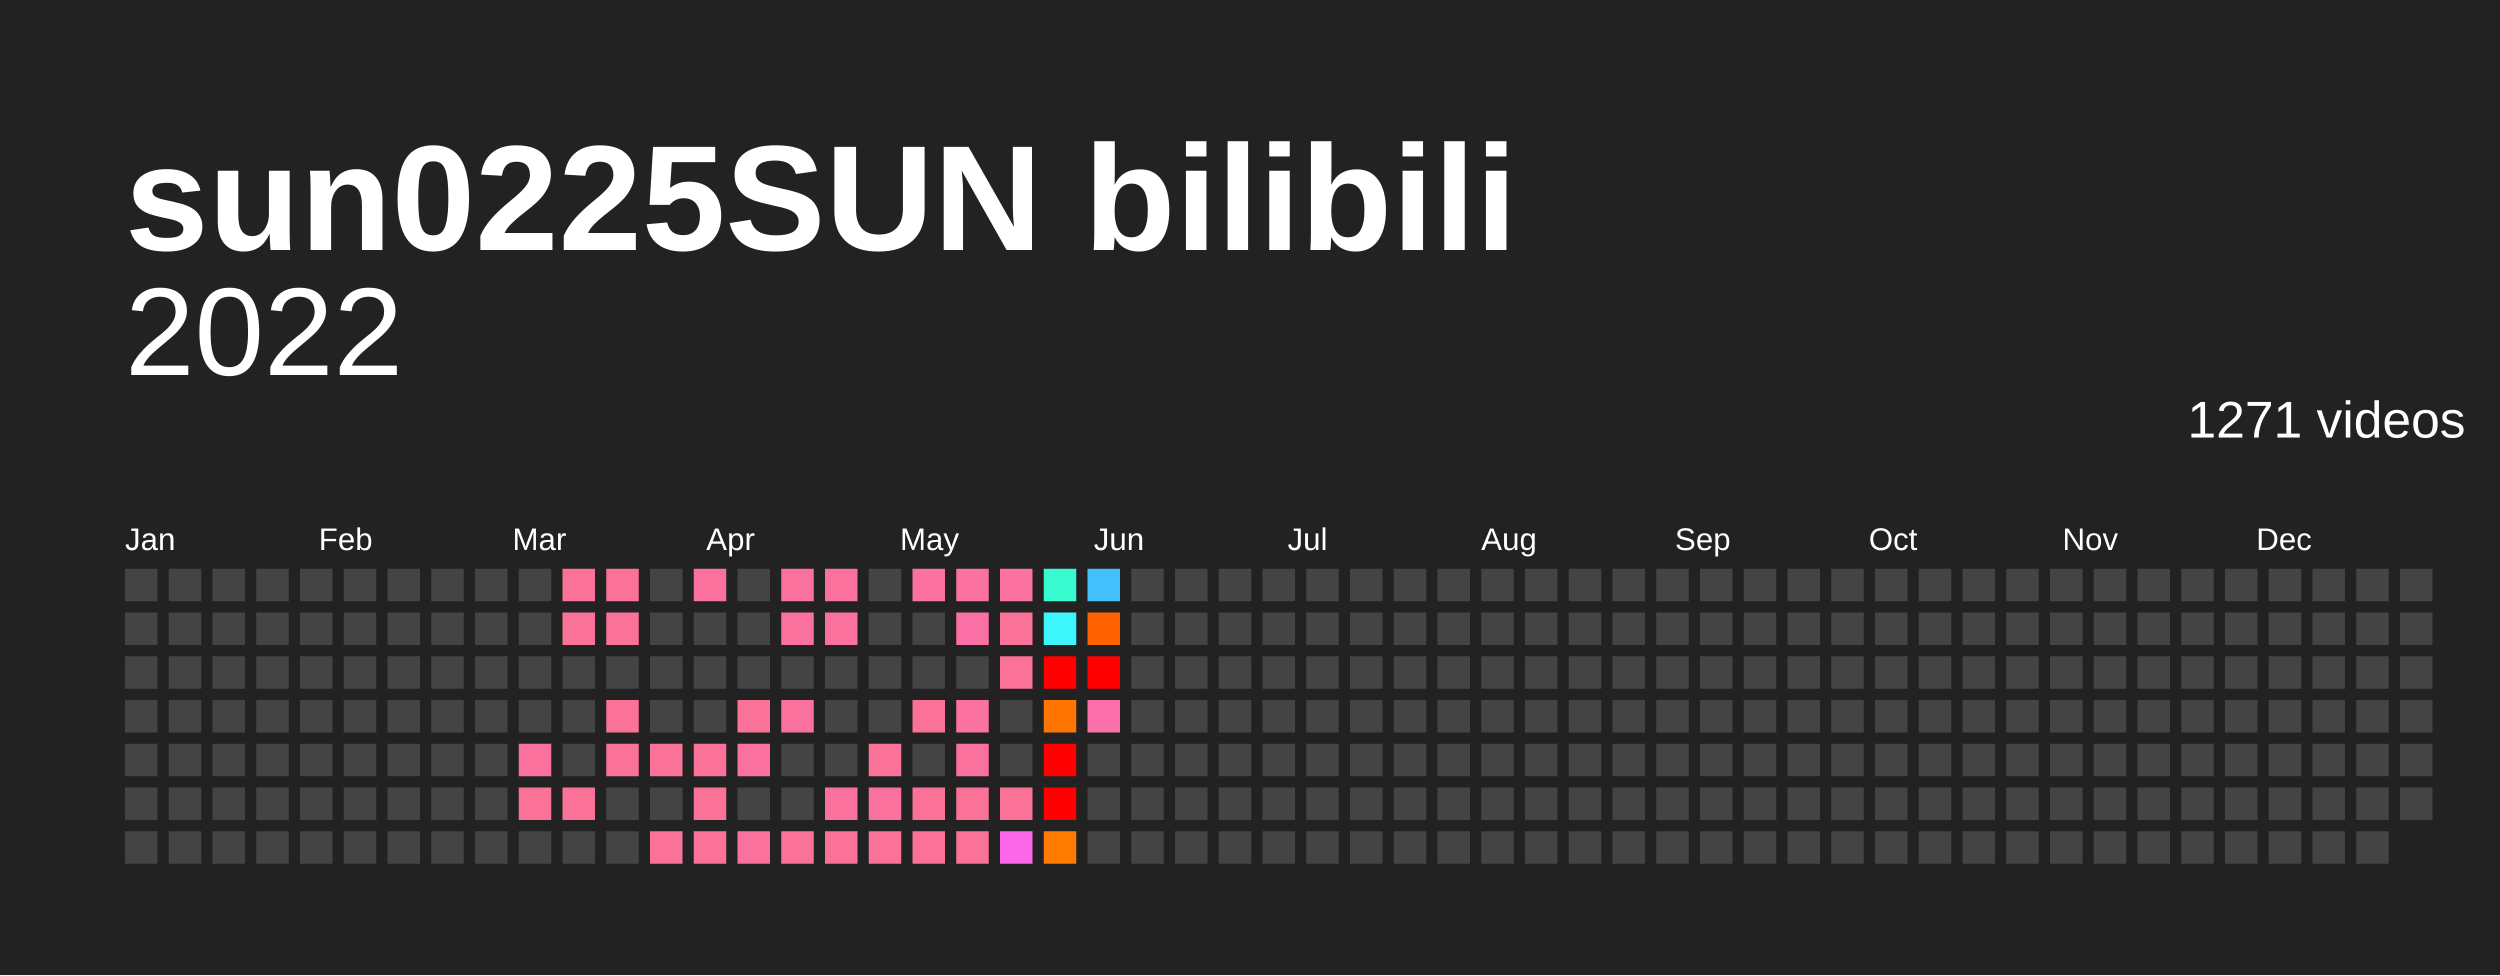
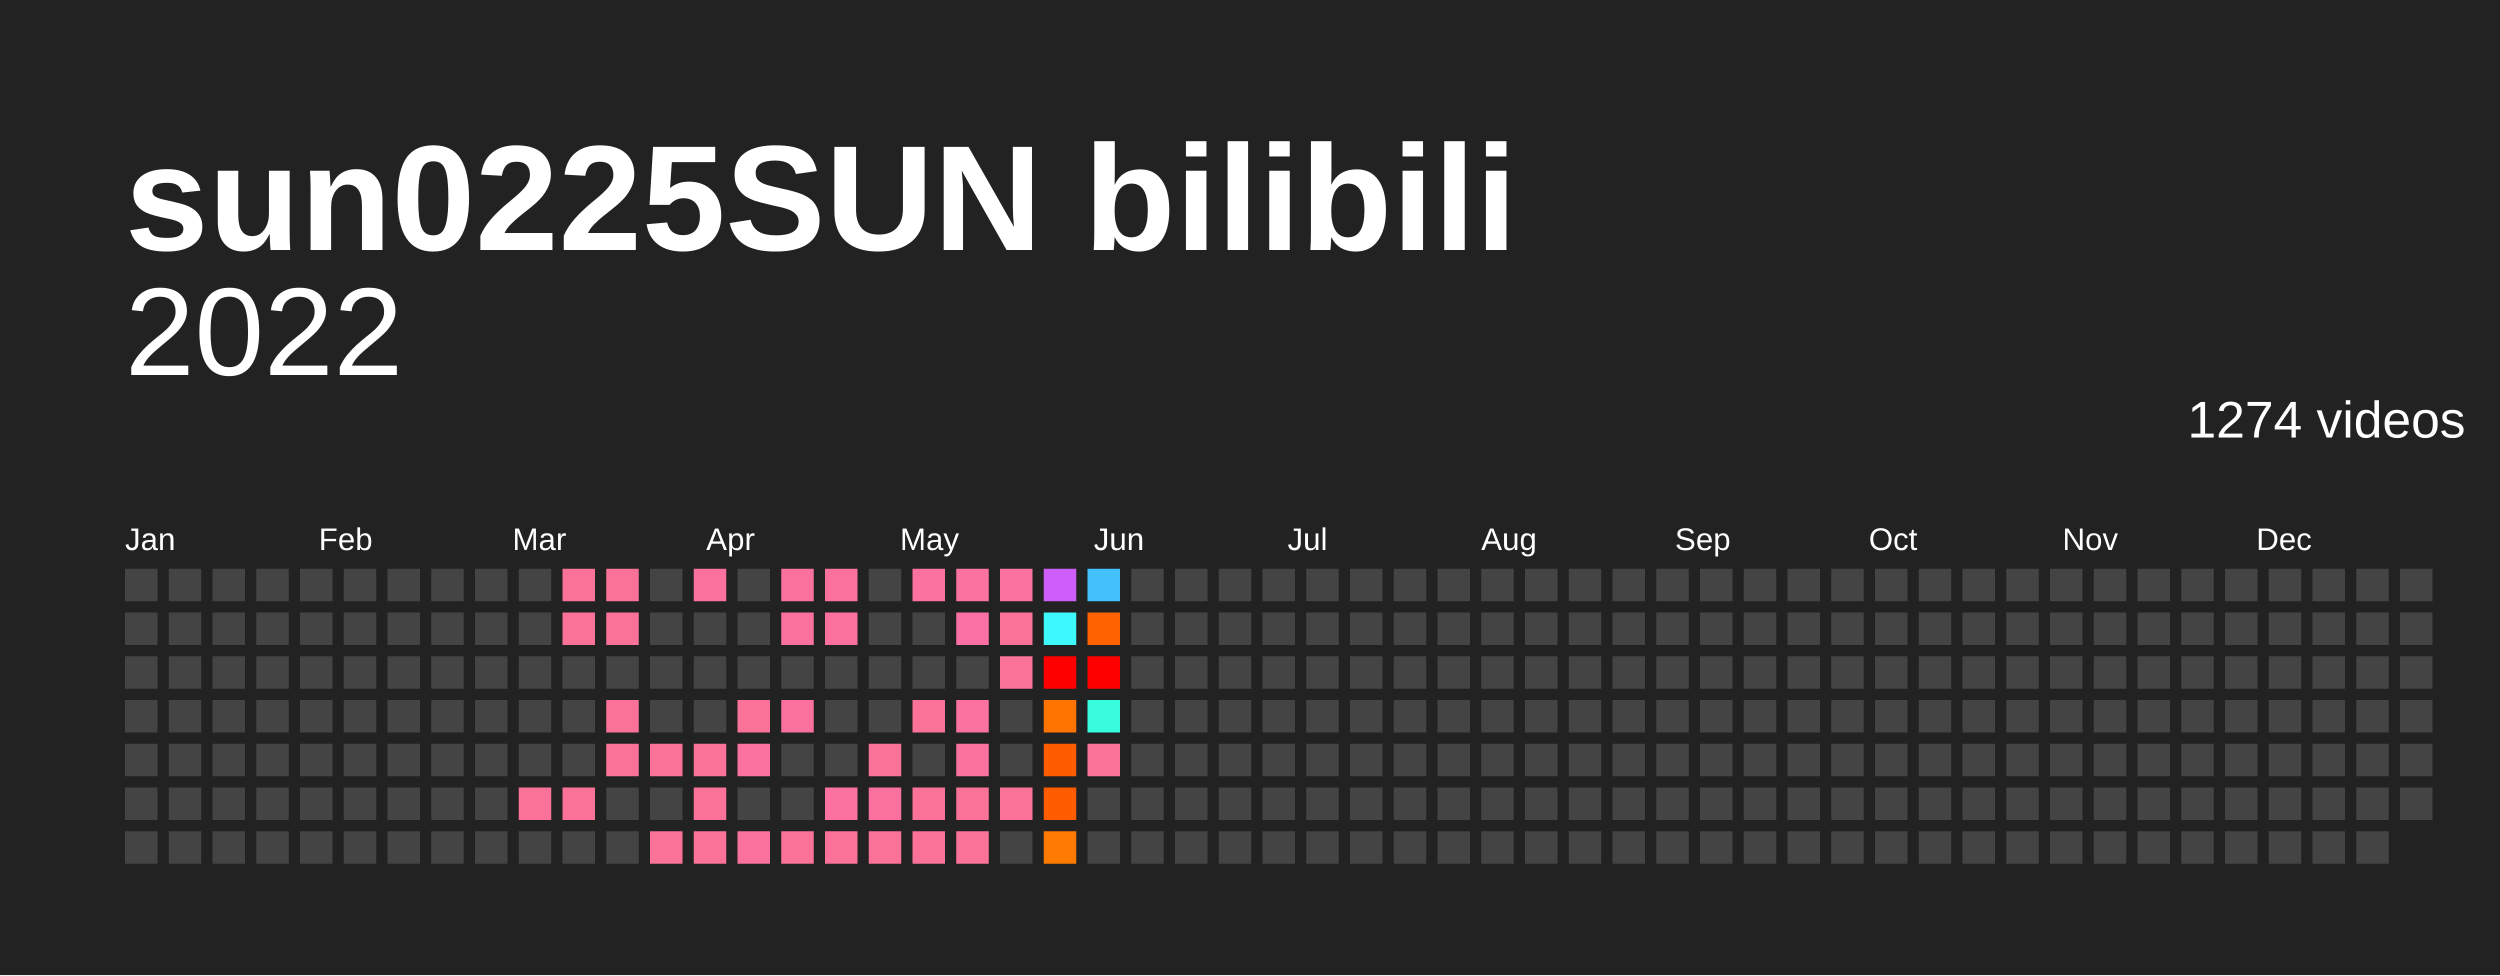
<svg xmlns="http://www.w3.org/2000/svg" baseProfile="full" height="78mm" version="1.1" viewBox="0,0,200,78" width="200mm">
  <defs />
  <rect fill="#222222" height="78" width="200" x="0" y="0" />
  <text fill="#FFFFFF" style="font-size:12px; font-family:Arial; font-weight:bold;" x="10" y="20">sun0225SUN bilibili</text>
  <text alignment-baseline="hanging" fill="#FFFFFF" style="font-size:10.0px; font-family:Arial;" x="10" y="30">2022</text>
-   <text alignment-baseline="hanging" fill="#FFFFFF" style="font-size:4.125px; font-family:Arial;" x="175" y="35">1271 videos</text>
+   <text alignment-baseline="hanging" fill="#FFFFFF" style="font-size:4.125px; font-family:Arial;" x="175" y="35">1274 videos</text>
  <text fill="#FFFFFF" style="font-size:2.5px; font-family:Arial" x="10.0" y="44">Jan</text>
  <text fill="#FFFFFF" style="font-size:2.5px; font-family:Arial" x="25.5" y="44">Feb</text>
  <text fill="#FFFFFF" style="font-size:2.5px; font-family:Arial" x="41.0" y="44">Mar</text>
  <text fill="#FFFFFF" style="font-size:2.5px; font-family:Arial" x="56.5" y="44">Apr</text>
  <text fill="#FFFFFF" style="font-size:2.5px; font-family:Arial" x="72.0" y="44">May</text>
  <text fill="#FFFFFF" style="font-size:2.5px; font-family:Arial" x="87.5" y="44">Jun</text>
  <text fill="#FFFFFF" style="font-size:2.5px; font-family:Arial" x="103.0" y="44">Jul</text>
  <text fill="#FFFFFF" style="font-size:2.5px; font-family:Arial" x="118.5" y="44">Aug</text>
  <text fill="#FFFFFF" style="font-size:2.5px; font-family:Arial" x="134.0" y="44">Sep</text>
  <text fill="#FFFFFF" style="font-size:2.5px; font-family:Arial" x="149.5" y="44">Oct</text>
  <text fill="#FFFFFF" style="font-size:2.5px; font-family:Arial" x="165.0" y="44">Nov</text>
  <text fill="#FFFFFF" style="font-size:2.5px; font-family:Arial" x="180.5" y="44">Dec</text>
  <rect fill="#444444" height="2.6" width="2.6" x="10.0" y="45.5" />
  <rect fill="#444444" height="2.6" width="2.6" x="10.0" y="49.0" />
  <rect fill="#444444" height="2.6" width="2.6" x="10.0" y="52.5" />
  <rect fill="#444444" height="2.6" width="2.6" x="10.0" y="56.0" />
  <rect fill="#444444" height="2.6" width="2.6" x="10.0" y="59.5" />
  <rect fill="#444444" height="2.6" width="2.6" x="10.0" y="63.0" />
  <rect fill="#444444" height="2.6" width="2.6" x="10.0" y="66.5" />
  <rect fill="#444444" height="2.6" width="2.6" x="13.5" y="45.5" />
  <rect fill="#444444" height="2.6" width="2.6" x="13.5" y="49.0" />
  <rect fill="#444444" height="2.6" width="2.6" x="13.5" y="52.5" />
  <rect fill="#444444" height="2.6" width="2.6" x="13.5" y="56.0" />
  <rect fill="#444444" height="2.6" width="2.6" x="13.5" y="59.5" />
  <rect fill="#444444" height="2.6" width="2.6" x="13.5" y="63.0" />
  <rect fill="#444444" height="2.6" width="2.6" x="13.5" y="66.5" />
  <rect fill="#444444" height="2.6" width="2.6" x="17.0" y="45.5" />
  <rect fill="#444444" height="2.6" width="2.6" x="17.0" y="49.0" />
  <rect fill="#444444" height="2.6" width="2.6" x="17.0" y="52.5" />
  <rect fill="#444444" height="2.6" width="2.6" x="17.0" y="56.0" />
  <rect fill="#444444" height="2.6" width="2.6" x="17.0" y="59.5" />
  <rect fill="#444444" height="2.6" width="2.6" x="17.0" y="63.0" />
  <rect fill="#444444" height="2.6" width="2.6" x="17.0" y="66.5" />
  <rect fill="#444444" height="2.6" width="2.6" x="20.5" y="45.5" />
  <rect fill="#444444" height="2.6" width="2.6" x="20.5" y="49.0" />
  <rect fill="#444444" height="2.6" width="2.6" x="20.5" y="52.5" />
  <rect fill="#444444" height="2.6" width="2.6" x="20.5" y="56.0" />
  <rect fill="#444444" height="2.6" width="2.6" x="20.5" y="59.5" />
  <rect fill="#444444" height="2.6" width="2.6" x="20.5" y="63.0" />
  <rect fill="#444444" height="2.6" width="2.6" x="20.5" y="66.5" />
  <rect fill="#444444" height="2.6" width="2.6" x="24.0" y="45.5" />
  <rect fill="#444444" height="2.6" width="2.6" x="24.0" y="49.0" />
  <rect fill="#444444" height="2.6" width="2.6" x="24.0" y="52.5" />
  <rect fill="#444444" height="2.6" width="2.6" x="24.0" y="56.0" />
  <rect fill="#444444" height="2.6" width="2.6" x="24.0" y="59.5" />
  <rect fill="#444444" height="2.6" width="2.6" x="24.0" y="63.0" />
  <rect fill="#444444" height="2.6" width="2.6" x="24.0" y="66.5" />
  <rect fill="#444444" height="2.6" width="2.6" x="27.5" y="45.5" />
  <rect fill="#444444" height="2.6" width="2.6" x="27.5" y="49.0" />
  <rect fill="#444444" height="2.6" width="2.6" x="27.5" y="52.5" />
  <rect fill="#444444" height="2.6" width="2.6" x="27.5" y="56.0" />
  <rect fill="#444444" height="2.6" width="2.6" x="27.5" y="59.5" />
  <rect fill="#444444" height="2.6" width="2.6" x="27.5" y="63.0" />
  <rect fill="#444444" height="2.6" width="2.6" x="27.5" y="66.5" />
  <rect fill="#444444" height="2.6" width="2.6" x="31.0" y="45.5" />
  <rect fill="#444444" height="2.6" width="2.6" x="31.0" y="49.0" />
  <rect fill="#444444" height="2.6" width="2.6" x="31.0" y="52.5" />
  <rect fill="#444444" height="2.6" width="2.6" x="31.0" y="56.0" />
  <rect fill="#444444" height="2.6" width="2.6" x="31.0" y="59.5" />
  <rect fill="#444444" height="2.6" width="2.6" x="31.0" y="63.0" />
  <rect fill="#444444" height="2.6" width="2.6" x="31.0" y="66.5" />
  <rect fill="#444444" height="2.6" width="2.6" x="34.5" y="45.5" />
  <rect fill="#444444" height="2.6" width="2.6" x="34.5" y="49.0" />
  <rect fill="#444444" height="2.6" width="2.6" x="34.5" y="52.5" />
  <rect fill="#444444" height="2.6" width="2.6" x="34.5" y="56.0" />
  <rect fill="#444444" height="2.6" width="2.6" x="34.5" y="59.5" />
  <rect fill="#444444" height="2.6" width="2.6" x="34.5" y="63.0" />
  <rect fill="#444444" height="2.6" width="2.6" x="34.5" y="66.5" />
  <rect fill="#444444" height="2.6" width="2.6" x="38.0" y="45.5" />
  <rect fill="#444444" height="2.6" width="2.6" x="38.0" y="49.0" />
  <rect fill="#444444" height="2.6" width="2.6" x="38.0" y="52.5" />
  <rect fill="#444444" height="2.6" width="2.6" x="38.0" y="56.0" />
  <rect fill="#444444" height="2.6" width="2.6" x="38.0" y="59.5" />
  <rect fill="#444444" height="2.6" width="2.6" x="38.0" y="63.0" />
  <rect fill="#444444" height="2.6" width="2.6" x="38.0" y="66.5" />
  <rect fill="#444444" height="2.6" width="2.6" x="41.5" y="45.5" />
  <rect fill="#444444" height="2.6" width="2.6" x="41.5" y="49.0" />
  <rect fill="#444444" height="2.6" width="2.6" x="41.5" y="52.5" />
  <rect fill="#444444" height="2.6" width="2.6" x="41.5" y="56.0" />
-   <rect fill="#fb719d" height="2.6" width="2.6" x="41.5" y="59.5" />
+   <rect fill="#444444" height="2.6" width="2.6" x="41.5" y="59.5" />
  <rect fill="#fb7299" height="2.6" width="2.6" x="41.5" y="63.0" />
  <rect fill="#444444" height="2.6" width="2.6" x="41.5" y="66.5" />
  <rect fill="#fb7299" height="2.6" width="2.6" x="45.0" y="45.5" />
  <rect fill="#fb7299" height="2.6" width="2.6" x="45.0" y="49.0" />
  <rect fill="#444444" height="2.6" width="2.6" x="45.0" y="52.5" />
  <rect fill="#444444" height="2.6" width="2.6" x="45.0" y="56.0" />
  <rect fill="#444444" height="2.6" width="2.6" x="45.0" y="59.5" />
  <rect fill="#fb7299" height="2.6" width="2.6" x="45.0" y="63.0" />
  <rect fill="#444444" height="2.6" width="2.6" x="45.0" y="66.5" />
  <rect fill="#fb7299" height="2.6" width="2.6" x="48.5" y="45.5" />
  <rect fill="#fb7299" height="2.6" width="2.6" x="48.5" y="49.0" />
  <rect fill="#444444" height="2.6" width="2.6" x="48.5" y="52.5" />
  <rect fill="#fb7299" height="2.6" width="2.6" x="48.5" y="56.0" />
  <rect fill="#fb7299" height="2.6" width="2.6" x="48.5" y="59.5" />
  <rect fill="#444444" height="2.6" width="2.6" x="48.5" y="63.0" />
  <rect fill="#444444" height="2.6" width="2.6" x="48.5" y="66.5" />
  <rect fill="#444444" height="2.6" width="2.6" x="52.0" y="45.5" />
  <rect fill="#444444" height="2.6" width="2.6" x="52.0" y="49.0" />
  <rect fill="#444444" height="2.6" width="2.6" x="52.0" y="52.5" />
  <rect fill="#444444" height="2.6" width="2.6" x="52.0" y="56.0" />
  <rect fill="#fb7299" height="2.6" width="2.6" x="52.0" y="59.5" />
  <rect fill="#444444" height="2.6" width="2.6" x="52.0" y="63.0" />
  <rect fill="#fb7299" height="2.6" width="2.6" x="52.0" y="66.5" />
  <rect fill="#fb719d" height="2.6" width="2.6" x="55.5" y="45.5" />
  <rect fill="#444444" height="2.6" width="2.6" x="55.5" y="49.0" />
  <rect fill="#444444" height="2.6" width="2.6" x="55.5" y="52.5" />
  <rect fill="#444444" height="2.6" width="2.6" x="55.5" y="56.0" />
  <rect fill="#fb7299" height="2.6" width="2.6" x="55.5" y="59.5" />
  <rect fill="#fb7299" height="2.6" width="2.6" x="55.5" y="63.0" />
  <rect fill="#fb7299" height="2.6" width="2.6" x="55.5" y="66.5" />
  <rect fill="#444444" height="2.6" width="2.6" x="59.0" y="45.5" />
  <rect fill="#444444" height="2.6" width="2.6" x="59.0" y="49.0" />
  <rect fill="#444444" height="2.6" width="2.6" x="59.0" y="52.5" />
  <rect fill="#fb7299" height="2.6" width="2.6" x="59.0" y="56.0" />
  <rect fill="#fb71a0" height="2.6" width="2.6" x="59.0" y="59.5" />
  <rect fill="#444444" height="2.6" width="2.6" x="59.0" y="63.0" />
  <rect fill="#fb719d" height="2.6" width="2.6" x="59.0" y="66.5" />
  <rect fill="#fb719d" height="2.6" width="2.6" x="62.5" y="45.5" />
  <rect fill="#fb719d" height="2.6" width="2.6" x="62.5" y="49.0" />
  <rect fill="#444444" height="2.6" width="2.6" x="62.5" y="52.5" />
  <rect fill="#fb719d" height="2.6" width="2.6" x="62.5" y="56.0" />
  <rect fill="#444444" height="2.6" width="2.6" x="62.5" y="59.5" />
  <rect fill="#444444" height="2.6" width="2.6" x="62.5" y="63.0" />
  <rect fill="#fb7299" height="2.6" width="2.6" x="62.5" y="66.5" />
  <rect fill="#fb719d" height="2.6" width="2.6" x="66.0" y="45.5" />
  <rect fill="#fb719d" height="2.6" width="2.6" x="66.0" y="49.0" />
  <rect fill="#444444" height="2.6" width="2.6" x="66.0" y="52.5" />
  <rect fill="#444444" height="2.6" width="2.6" x="66.0" y="56.0" />
  <rect fill="#444444" height="2.6" width="2.6" x="66.0" y="59.5" />
-   <rect fill="#fb719d" height="2.6" width="2.6" x="66.0" y="63.0" />
+   <rect fill="#fb71a0" height="2.6" width="2.6" x="66.0" y="63.0" />
  <rect fill="#fb7299" height="2.6" width="2.6" x="66.0" y="66.5" />
  <rect fill="#444444" height="2.6" width="2.6" x="69.5" y="45.5" />
  <rect fill="#444444" height="2.6" width="2.6" x="69.5" y="49.0" />
  <rect fill="#444444" height="2.6" width="2.6" x="69.5" y="52.5" />
  <rect fill="#444444" height="2.6" width="2.6" x="69.5" y="56.0" />
  <rect fill="#fb7299" height="2.6" width="2.6" x="69.5" y="59.5" />
  <rect fill="#fb719d" height="2.6" width="2.6" x="69.5" y="63.0" />
  <rect fill="#fb7299" height="2.6" width="2.6" x="69.5" y="66.5" />
  <rect fill="#fb71a0" height="2.6" width="2.6" x="73.0" y="45.5" />
  <rect fill="#444444" height="2.6" width="2.6" x="73.0" y="49.0" />
  <rect fill="#444444" height="2.6" width="2.6" x="73.0" y="52.5" />
  <rect fill="#fb7299" height="2.6" width="2.6" x="73.0" y="56.0" />
  <rect fill="#444444" height="2.6" width="2.6" x="73.0" y="59.5" />
  <rect fill="#fb7299" height="2.6" width="2.6" x="73.0" y="63.0" />
  <rect fill="#fb7299" height="2.6" width="2.6" x="73.0" y="66.5" />
  <rect fill="#fb71a0" height="2.6" width="2.6" x="76.5" y="45.5" />
  <rect fill="#fb70a4" height="2.6" width="2.6" x="76.5" y="49.0" />
  <rect fill="#444444" height="2.6" width="2.6" x="76.5" y="52.5" />
  <rect fill="#fb71a0" height="2.6" width="2.6" x="76.5" y="56.0" />
  <rect fill="#fb719d" height="2.6" width="2.6" x="76.5" y="59.5" />
  <rect fill="#fb7299" height="2.6" width="2.6" x="76.5" y="63.0" />
  <rect fill="#fb7299" height="2.6" width="2.6" x="76.5" y="66.5" />
  <rect fill="#fb71a0" height="2.6" width="2.6" x="80.0" y="45.5" />
  <rect fill="#fb7299" height="2.6" width="2.6" x="80.0" y="49.0" />
  <rect fill="#fb7299" height="2.6" width="2.6" x="80.0" y="52.5" />
  <rect fill="#444444" height="2.6" width="2.6" x="80.0" y="56.0" />
  <rect fill="#444444" height="2.6" width="2.6" x="80.0" y="59.5" />
  <rect fill="#fb7299" height="2.6" width="2.6" x="80.0" y="63.0" />
-   <rect fill="#fb67e8" height="2.6" width="2.6" x="80.0" y="66.5" />
-   <rect fill="#38fccf" height="2.6" width="2.6" x="83.5" y="45.5" />
-   <rect fill="#3df6fc" height="2.6" width="2.6" x="83.5" y="49.0" />
+   <rect fill="#444444" height="2.6" width="2.6" x="80.0" y="66.5" />
+   <rect fill="#ce5efb" height="2.6" width="2.6" x="83.5" y="45.5" />
+   <rect fill="#3df8fc" height="2.6" width="2.6" x="83.5" y="49.0" />
  <rect fill="red" height="2.6" width="2.6" x="83.5" y="52.5" />
-   <rect fill="#ff7500" height="2.6" width="2.6" x="83.5" y="56.0" />
-   <rect fill="red" height="2.6" width="2.6" x="83.5" y="59.5" />
-   <rect fill="red" height="2.6" width="2.6" x="83.5" y="63.0" />
+   <rect fill="#ff7400" height="2.6" width="2.6" x="83.5" y="56.0" />
+   <rect fill="#ff5c00" height="2.6" width="2.6" x="83.5" y="59.5" />
+   <rect fill="#ff5c00" height="2.6" width="2.6" x="83.5" y="63.0" />
  <rect fill="#ff7a00" height="2.6" width="2.6" x="83.5" y="66.5" />
-   <rect fill="#43bffc" height="2.6" width="2.6" x="87.0" y="45.5" />
-   <rect fill="#ff6000" height="2.6" width="2.6" x="87.0" y="49.0" />
+   <rect fill="#43c1fc" height="2.6" width="2.6" x="87.0" y="45.5" />
+   <rect fill="#ff6200" height="2.6" width="2.6" x="87.0" y="49.0" />
  <rect fill="red" height="2.6" width="2.6" x="87.0" y="52.5" />
-   <rect fill="#fb70a8" height="2.6" width="2.6" x="87.0" y="56.0" />
-   <rect fill="#444444" height="2.6" width="2.6" x="87.0" y="59.5" />
+   <rect fill="#39fcde" height="2.6" width="2.6" x="87.0" y="56.0" />
+   <rect fill="#fb7299" height="2.6" width="2.6" x="87.0" y="59.5" />
  <rect fill="#444444" height="2.6" width="2.6" x="87.0" y="63.0" />
  <rect fill="#444444" height="2.6" width="2.6" x="87.0" y="66.5" />
  <rect fill="#444444" height="2.6" width="2.6" x="90.5" y="45.5" />
  <rect fill="#444444" height="2.6" width="2.6" x="90.5" y="49.0" />
  <rect fill="#444444" height="2.6" width="2.6" x="90.5" y="52.5" />
  <rect fill="#444444" height="2.6" width="2.6" x="90.5" y="56.0" />
  <rect fill="#444444" height="2.6" width="2.6" x="90.5" y="59.5" />
  <rect fill="#444444" height="2.6" width="2.6" x="90.5" y="63.0" />
  <rect fill="#444444" height="2.6" width="2.6" x="90.5" y="66.5" />
  <rect fill="#444444" height="2.6" width="2.6" x="94.0" y="45.5" />
  <rect fill="#444444" height="2.6" width="2.6" x="94.0" y="49.0" />
  <rect fill="#444444" height="2.6" width="2.6" x="94.0" y="52.5" />
  <rect fill="#444444" height="2.6" width="2.6" x="94.0" y="56.0" />
  <rect fill="#444444" height="2.6" width="2.6" x="94.0" y="59.5" />
  <rect fill="#444444" height="2.6" width="2.6" x="94.0" y="63.0" />
  <rect fill="#444444" height="2.6" width="2.6" x="94.0" y="66.5" />
  <rect fill="#444444" height="2.6" width="2.6" x="97.5" y="45.5" />
  <rect fill="#444444" height="2.6" width="2.6" x="97.5" y="49.0" />
  <rect fill="#444444" height="2.6" width="2.6" x="97.5" y="52.5" />
  <rect fill="#444444" height="2.6" width="2.6" x="97.5" y="56.0" />
  <rect fill="#444444" height="2.6" width="2.6" x="97.5" y="59.5" />
  <rect fill="#444444" height="2.6" width="2.6" x="97.5" y="63.0" />
  <rect fill="#444444" height="2.6" width="2.6" x="97.5" y="66.5" />
  <rect fill="#444444" height="2.6" width="2.6" x="101.0" y="45.5" />
  <rect fill="#444444" height="2.6" width="2.6" x="101.0" y="49.0" />
  <rect fill="#444444" height="2.6" width="2.6" x="101.0" y="52.5" />
  <rect fill="#444444" height="2.6" width="2.6" x="101.0" y="56.0" />
  <rect fill="#444444" height="2.6" width="2.6" x="101.0" y="59.5" />
  <rect fill="#444444" height="2.6" width="2.6" x="101.0" y="63.0" />
  <rect fill="#444444" height="2.6" width="2.6" x="101.0" y="66.5" />
  <rect fill="#444444" height="2.6" width="2.6" x="104.5" y="45.5" />
  <rect fill="#444444" height="2.6" width="2.6" x="104.5" y="49.0" />
  <rect fill="#444444" height="2.6" width="2.6" x="104.5" y="52.5" />
  <rect fill="#444444" height="2.6" width="2.6" x="104.5" y="56.0" />
  <rect fill="#444444" height="2.6" width="2.6" x="104.5" y="59.5" />
  <rect fill="#444444" height="2.6" width="2.6" x="104.5" y="63.0" />
  <rect fill="#444444" height="2.6" width="2.6" x="104.5" y="66.5" />
  <rect fill="#444444" height="2.6" width="2.6" x="108.0" y="45.5" />
  <rect fill="#444444" height="2.6" width="2.6" x="108.0" y="49.0" />
  <rect fill="#444444" height="2.6" width="2.6" x="108.0" y="52.5" />
  <rect fill="#444444" height="2.6" width="2.6" x="108.0" y="56.0" />
  <rect fill="#444444" height="2.6" width="2.6" x="108.0" y="59.5" />
  <rect fill="#444444" height="2.6" width="2.6" x="108.0" y="63.0" />
  <rect fill="#444444" height="2.6" width="2.6" x="108.0" y="66.5" />
  <rect fill="#444444" height="2.6" width="2.6" x="111.5" y="45.5" />
  <rect fill="#444444" height="2.6" width="2.6" x="111.5" y="49.0" />
  <rect fill="#444444" height="2.6" width="2.6" x="111.5" y="52.5" />
  <rect fill="#444444" height="2.6" width="2.6" x="111.5" y="56.0" />
  <rect fill="#444444" height="2.6" width="2.6" x="111.5" y="59.5" />
  <rect fill="#444444" height="2.6" width="2.6" x="111.5" y="63.0" />
  <rect fill="#444444" height="2.6" width="2.6" x="111.5" y="66.5" />
  <rect fill="#444444" height="2.6" width="2.6" x="115.0" y="45.5" />
  <rect fill="#444444" height="2.6" width="2.6" x="115.0" y="49.0" />
  <rect fill="#444444" height="2.6" width="2.6" x="115.0" y="52.5" />
  <rect fill="#444444" height="2.6" width="2.6" x="115.0" y="56.0" />
  <rect fill="#444444" height="2.6" width="2.6" x="115.0" y="59.5" />
  <rect fill="#444444" height="2.6" width="2.6" x="115.0" y="63.0" />
  <rect fill="#444444" height="2.6" width="2.6" x="115.0" y="66.5" />
  <rect fill="#444444" height="2.6" width="2.6" x="118.5" y="45.5" />
  <rect fill="#444444" height="2.6" width="2.6" x="118.5" y="49.0" />
  <rect fill="#444444" height="2.6" width="2.6" x="118.5" y="52.5" />
  <rect fill="#444444" height="2.6" width="2.6" x="118.5" y="56.0" />
  <rect fill="#444444" height="2.6" width="2.6" x="118.5" y="59.5" />
  <rect fill="#444444" height="2.6" width="2.6" x="118.5" y="63.0" />
  <rect fill="#444444" height="2.6" width="2.6" x="118.5" y="66.5" />
  <rect fill="#444444" height="2.6" width="2.6" x="122.0" y="45.5" />
  <rect fill="#444444" height="2.6" width="2.6" x="122.0" y="49.0" />
  <rect fill="#444444" height="2.6" width="2.6" x="122.0" y="52.5" />
  <rect fill="#444444" height="2.6" width="2.6" x="122.0" y="56.0" />
  <rect fill="#444444" height="2.6" width="2.6" x="122.0" y="59.5" />
  <rect fill="#444444" height="2.6" width="2.6" x="122.0" y="63.0" />
  <rect fill="#444444" height="2.6" width="2.6" x="122.0" y="66.5" />
  <rect fill="#444444" height="2.6" width="2.6" x="125.5" y="45.5" />
  <rect fill="#444444" height="2.6" width="2.6" x="125.5" y="49.0" />
  <rect fill="#444444" height="2.6" width="2.6" x="125.5" y="52.5" />
  <rect fill="#444444" height="2.6" width="2.6" x="125.5" y="56.0" />
  <rect fill="#444444" height="2.6" width="2.6" x="125.5" y="59.5" />
  <rect fill="#444444" height="2.6" width="2.6" x="125.5" y="63.0" />
  <rect fill="#444444" height="2.6" width="2.6" x="125.5" y="66.5" />
  <rect fill="#444444" height="2.6" width="2.6" x="129.0" y="45.5" />
  <rect fill="#444444" height="2.6" width="2.6" x="129.0" y="49.0" />
  <rect fill="#444444" height="2.6" width="2.6" x="129.0" y="52.5" />
  <rect fill="#444444" height="2.6" width="2.6" x="129.0" y="56.0" />
  <rect fill="#444444" height="2.6" width="2.6" x="129.0" y="59.5" />
  <rect fill="#444444" height="2.6" width="2.6" x="129.0" y="63.0" />
  <rect fill="#444444" height="2.6" width="2.6" x="129.0" y="66.5" />
  <rect fill="#444444" height="2.6" width="2.6" x="132.5" y="45.5" />
  <rect fill="#444444" height="2.6" width="2.6" x="132.5" y="49.0" />
  <rect fill="#444444" height="2.6" width="2.6" x="132.5" y="52.5" />
  <rect fill="#444444" height="2.6" width="2.6" x="132.5" y="56.0" />
  <rect fill="#444444" height="2.6" width="2.6" x="132.5" y="59.5" />
  <rect fill="#444444" height="2.6" width="2.6" x="132.5" y="63.0" />
  <rect fill="#444444" height="2.6" width="2.6" x="132.5" y="66.5" />
  <rect fill="#444444" height="2.6" width="2.6" x="136.0" y="45.5" />
  <rect fill="#444444" height="2.6" width="2.6" x="136.0" y="49.0" />
  <rect fill="#444444" height="2.6" width="2.6" x="136.0" y="52.5" />
  <rect fill="#444444" height="2.6" width="2.6" x="136.0" y="56.0" />
  <rect fill="#444444" height="2.6" width="2.6" x="136.0" y="59.5" />
  <rect fill="#444444" height="2.6" width="2.6" x="136.0" y="63.0" />
  <rect fill="#444444" height="2.6" width="2.6" x="136.0" y="66.5" />
  <rect fill="#444444" height="2.6" width="2.6" x="139.5" y="45.5" />
  <rect fill="#444444" height="2.6" width="2.6" x="139.5" y="49.0" />
  <rect fill="#444444" height="2.6" width="2.6" x="139.5" y="52.5" />
  <rect fill="#444444" height="2.6" width="2.6" x="139.5" y="56.0" />
  <rect fill="#444444" height="2.6" width="2.6" x="139.5" y="59.5" />
  <rect fill="#444444" height="2.6" width="2.6" x="139.5" y="63.0" />
  <rect fill="#444444" height="2.6" width="2.6" x="139.5" y="66.5" />
  <rect fill="#444444" height="2.6" width="2.6" x="143.0" y="45.5" />
  <rect fill="#444444" height="2.6" width="2.6" x="143.0" y="49.0" />
  <rect fill="#444444" height="2.6" width="2.6" x="143.0" y="52.5" />
  <rect fill="#444444" height="2.6" width="2.6" x="143.0" y="56.0" />
  <rect fill="#444444" height="2.6" width="2.6" x="143.0" y="59.5" />
  <rect fill="#444444" height="2.6" width="2.6" x="143.0" y="63.0" />
  <rect fill="#444444" height="2.6" width="2.6" x="143.0" y="66.5" />
  <rect fill="#444444" height="2.6" width="2.6" x="146.5" y="45.5" />
  <rect fill="#444444" height="2.6" width="2.6" x="146.5" y="49.0" />
  <rect fill="#444444" height="2.6" width="2.6" x="146.5" y="52.5" />
  <rect fill="#444444" height="2.6" width="2.6" x="146.5" y="56.0" />
  <rect fill="#444444" height="2.6" width="2.6" x="146.5" y="59.5" />
  <rect fill="#444444" height="2.6" width="2.6" x="146.5" y="63.0" />
  <rect fill="#444444" height="2.6" width="2.6" x="146.5" y="66.5" />
  <rect fill="#444444" height="2.6" width="2.6" x="150.0" y="45.5" />
  <rect fill="#444444" height="2.6" width="2.6" x="150.0" y="49.0" />
  <rect fill="#444444" height="2.6" width="2.6" x="150.0" y="52.5" />
  <rect fill="#444444" height="2.6" width="2.6" x="150.0" y="56.0" />
  <rect fill="#444444" height="2.6" width="2.6" x="150.0" y="59.5" />
  <rect fill="#444444" height="2.6" width="2.6" x="150.0" y="63.0" />
  <rect fill="#444444" height="2.6" width="2.6" x="150.0" y="66.5" />
  <rect fill="#444444" height="2.6" width="2.6" x="153.5" y="45.5" />
  <rect fill="#444444" height="2.6" width="2.6" x="153.5" y="49.0" />
  <rect fill="#444444" height="2.6" width="2.6" x="153.5" y="52.5" />
  <rect fill="#444444" height="2.6" width="2.6" x="153.5" y="56.0" />
  <rect fill="#444444" height="2.6" width="2.6" x="153.5" y="59.5" />
  <rect fill="#444444" height="2.6" width="2.6" x="153.5" y="63.0" />
  <rect fill="#444444" height="2.6" width="2.6" x="153.5" y="66.5" />
  <rect fill="#444444" height="2.6" width="2.6" x="157.0" y="45.5" />
  <rect fill="#444444" height="2.6" width="2.6" x="157.0" y="49.0" />
  <rect fill="#444444" height="2.6" width="2.6" x="157.0" y="52.5" />
  <rect fill="#444444" height="2.6" width="2.6" x="157.0" y="56.0" />
  <rect fill="#444444" height="2.6" width="2.6" x="157.0" y="59.5" />
  <rect fill="#444444" height="2.6" width="2.6" x="157.0" y="63.0" />
  <rect fill="#444444" height="2.6" width="2.6" x="157.0" y="66.5" />
  <rect fill="#444444" height="2.6" width="2.6" x="160.5" y="45.5" />
  <rect fill="#444444" height="2.6" width="2.6" x="160.5" y="49.0" />
  <rect fill="#444444" height="2.6" width="2.6" x="160.5" y="52.5" />
  <rect fill="#444444" height="2.6" width="2.6" x="160.5" y="56.0" />
  <rect fill="#444444" height="2.6" width="2.6" x="160.5" y="59.5" />
  <rect fill="#444444" height="2.6" width="2.6" x="160.5" y="63.0" />
  <rect fill="#444444" height="2.6" width="2.6" x="160.5" y="66.5" />
  <rect fill="#444444" height="2.6" width="2.6" x="164.0" y="45.5" />
  <rect fill="#444444" height="2.6" width="2.6" x="164.0" y="49.0" />
  <rect fill="#444444" height="2.6" width="2.6" x="164.0" y="52.5" />
  <rect fill="#444444" height="2.6" width="2.6" x="164.0" y="56.0" />
  <rect fill="#444444" height="2.6" width="2.6" x="164.0" y="59.5" />
  <rect fill="#444444" height="2.6" width="2.6" x="164.0" y="63.0" />
  <rect fill="#444444" height="2.6" width="2.6" x="164.0" y="66.5" />
  <rect fill="#444444" height="2.6" width="2.6" x="167.5" y="45.5" />
  <rect fill="#444444" height="2.6" width="2.6" x="167.5" y="49.0" />
  <rect fill="#444444" height="2.6" width="2.6" x="167.5" y="52.5" />
  <rect fill="#444444" height="2.6" width="2.6" x="167.5" y="56.0" />
  <rect fill="#444444" height="2.6" width="2.6" x="167.5" y="59.5" />
  <rect fill="#444444" height="2.6" width="2.6" x="167.5" y="63.0" />
  <rect fill="#444444" height="2.6" width="2.6" x="167.5" y="66.5" />
  <rect fill="#444444" height="2.6" width="2.6" x="171.0" y="45.5" />
  <rect fill="#444444" height="2.6" width="2.6" x="171.0" y="49.0" />
  <rect fill="#444444" height="2.6" width="2.6" x="171.0" y="52.5" />
  <rect fill="#444444" height="2.6" width="2.6" x="171.0" y="56.0" />
  <rect fill="#444444" height="2.6" width="2.6" x="171.0" y="59.5" />
  <rect fill="#444444" height="2.6" width="2.6" x="171.0" y="63.0" />
  <rect fill="#444444" height="2.6" width="2.6" x="171.0" y="66.5" />
  <rect fill="#444444" height="2.6" width="2.6" x="174.5" y="45.5" />
  <rect fill="#444444" height="2.6" width="2.6" x="174.5" y="49.0" />
  <rect fill="#444444" height="2.6" width="2.6" x="174.5" y="52.5" />
  <rect fill="#444444" height="2.6" width="2.6" x="174.5" y="56.0" />
  <rect fill="#444444" height="2.6" width="2.6" x="174.5" y="59.5" />
  <rect fill="#444444" height="2.6" width="2.6" x="174.5" y="63.0" />
  <rect fill="#444444" height="2.6" width="2.6" x="174.5" y="66.5" />
  <rect fill="#444444" height="2.6" width="2.6" x="178.0" y="45.5" />
  <rect fill="#444444" height="2.6" width="2.6" x="178.0" y="49.0" />
  <rect fill="#444444" height="2.6" width="2.6" x="178.0" y="52.5" />
  <rect fill="#444444" height="2.6" width="2.6" x="178.0" y="56.0" />
  <rect fill="#444444" height="2.6" width="2.6" x="178.0" y="59.5" />
  <rect fill="#444444" height="2.6" width="2.6" x="178.0" y="63.0" />
  <rect fill="#444444" height="2.6" width="2.6" x="178.0" y="66.5" />
  <rect fill="#444444" height="2.6" width="2.6" x="181.5" y="45.5" />
  <rect fill="#444444" height="2.6" width="2.6" x="181.5" y="49.0" />
  <rect fill="#444444" height="2.6" width="2.6" x="181.5" y="52.5" />
  <rect fill="#444444" height="2.6" width="2.6" x="181.5" y="56.0" />
  <rect fill="#444444" height="2.6" width="2.6" x="181.5" y="59.5" />
  <rect fill="#444444" height="2.6" width="2.6" x="181.5" y="63.0" />
  <rect fill="#444444" height="2.6" width="2.6" x="181.5" y="66.5" />
  <rect fill="#444444" height="2.6" width="2.6" x="185.0" y="45.5" />
  <rect fill="#444444" height="2.6" width="2.6" x="185.0" y="49.0" />
  <rect fill="#444444" height="2.6" width="2.6" x="185.0" y="52.5" />
  <rect fill="#444444" height="2.6" width="2.6" x="185.0" y="56.0" />
  <rect fill="#444444" height="2.6" width="2.6" x="185.0" y="59.5" />
  <rect fill="#444444" height="2.6" width="2.6" x="185.0" y="63.0" />
  <rect fill="#444444" height="2.6" width="2.6" x="185.0" y="66.5" />
  <rect fill="#444444" height="2.6" width="2.6" x="188.5" y="45.5" />
  <rect fill="#444444" height="2.6" width="2.6" x="188.5" y="49.0" />
  <rect fill="#444444" height="2.6" width="2.6" x="188.5" y="52.5" />
  <rect fill="#444444" height="2.6" width="2.6" x="188.5" y="56.0" />
  <rect fill="#444444" height="2.6" width="2.6" x="188.5" y="59.5" />
  <rect fill="#444444" height="2.6" width="2.6" x="188.5" y="63.0" />
  <rect fill="#444444" height="2.6" width="2.6" x="188.5" y="66.5" />
  <rect fill="#444444" height="2.6" width="2.6" x="192.0" y="45.5" />
  <rect fill="#444444" height="2.6" width="2.6" x="192.0" y="49.0" />
  <rect fill="#444444" height="2.6" width="2.6" x="192.0" y="52.5" />
  <rect fill="#444444" height="2.6" width="2.6" x="192.0" y="56.0" />
  <rect fill="#444444" height="2.6" width="2.6" x="192.0" y="59.5" />
  <rect fill="#444444" height="2.6" width="2.6" x="192.0" y="63.0" />
</svg>
